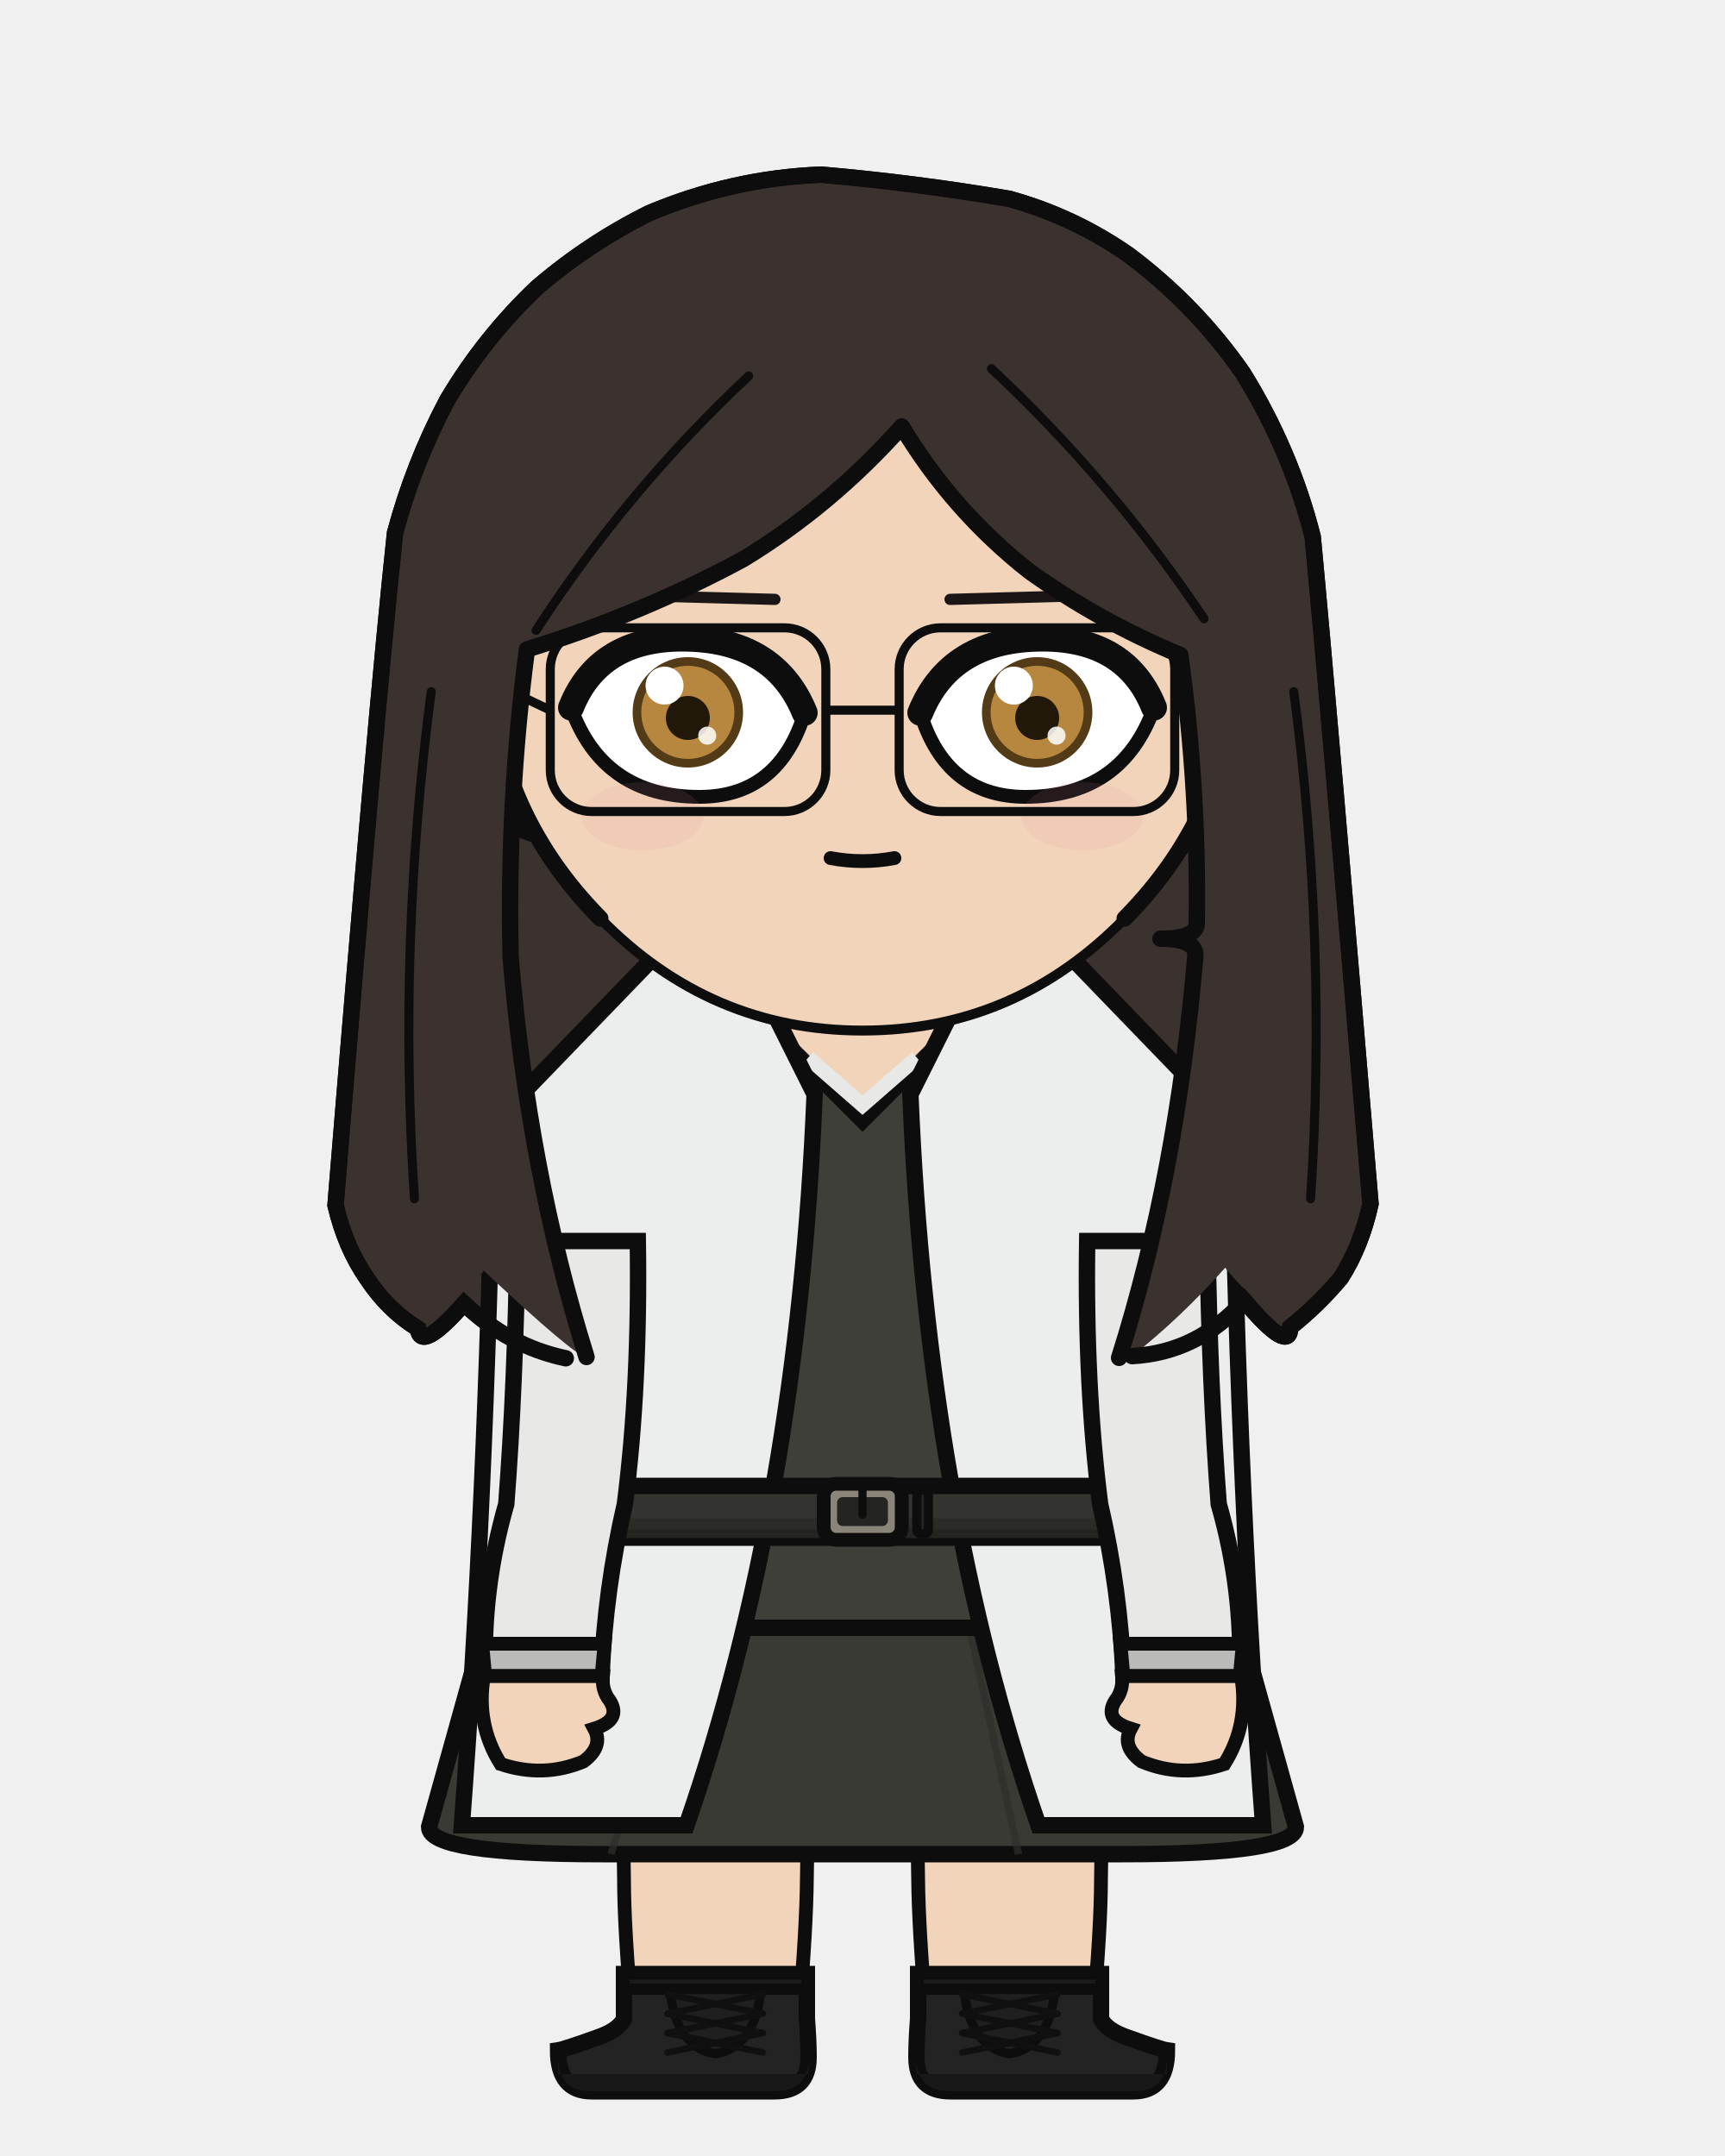
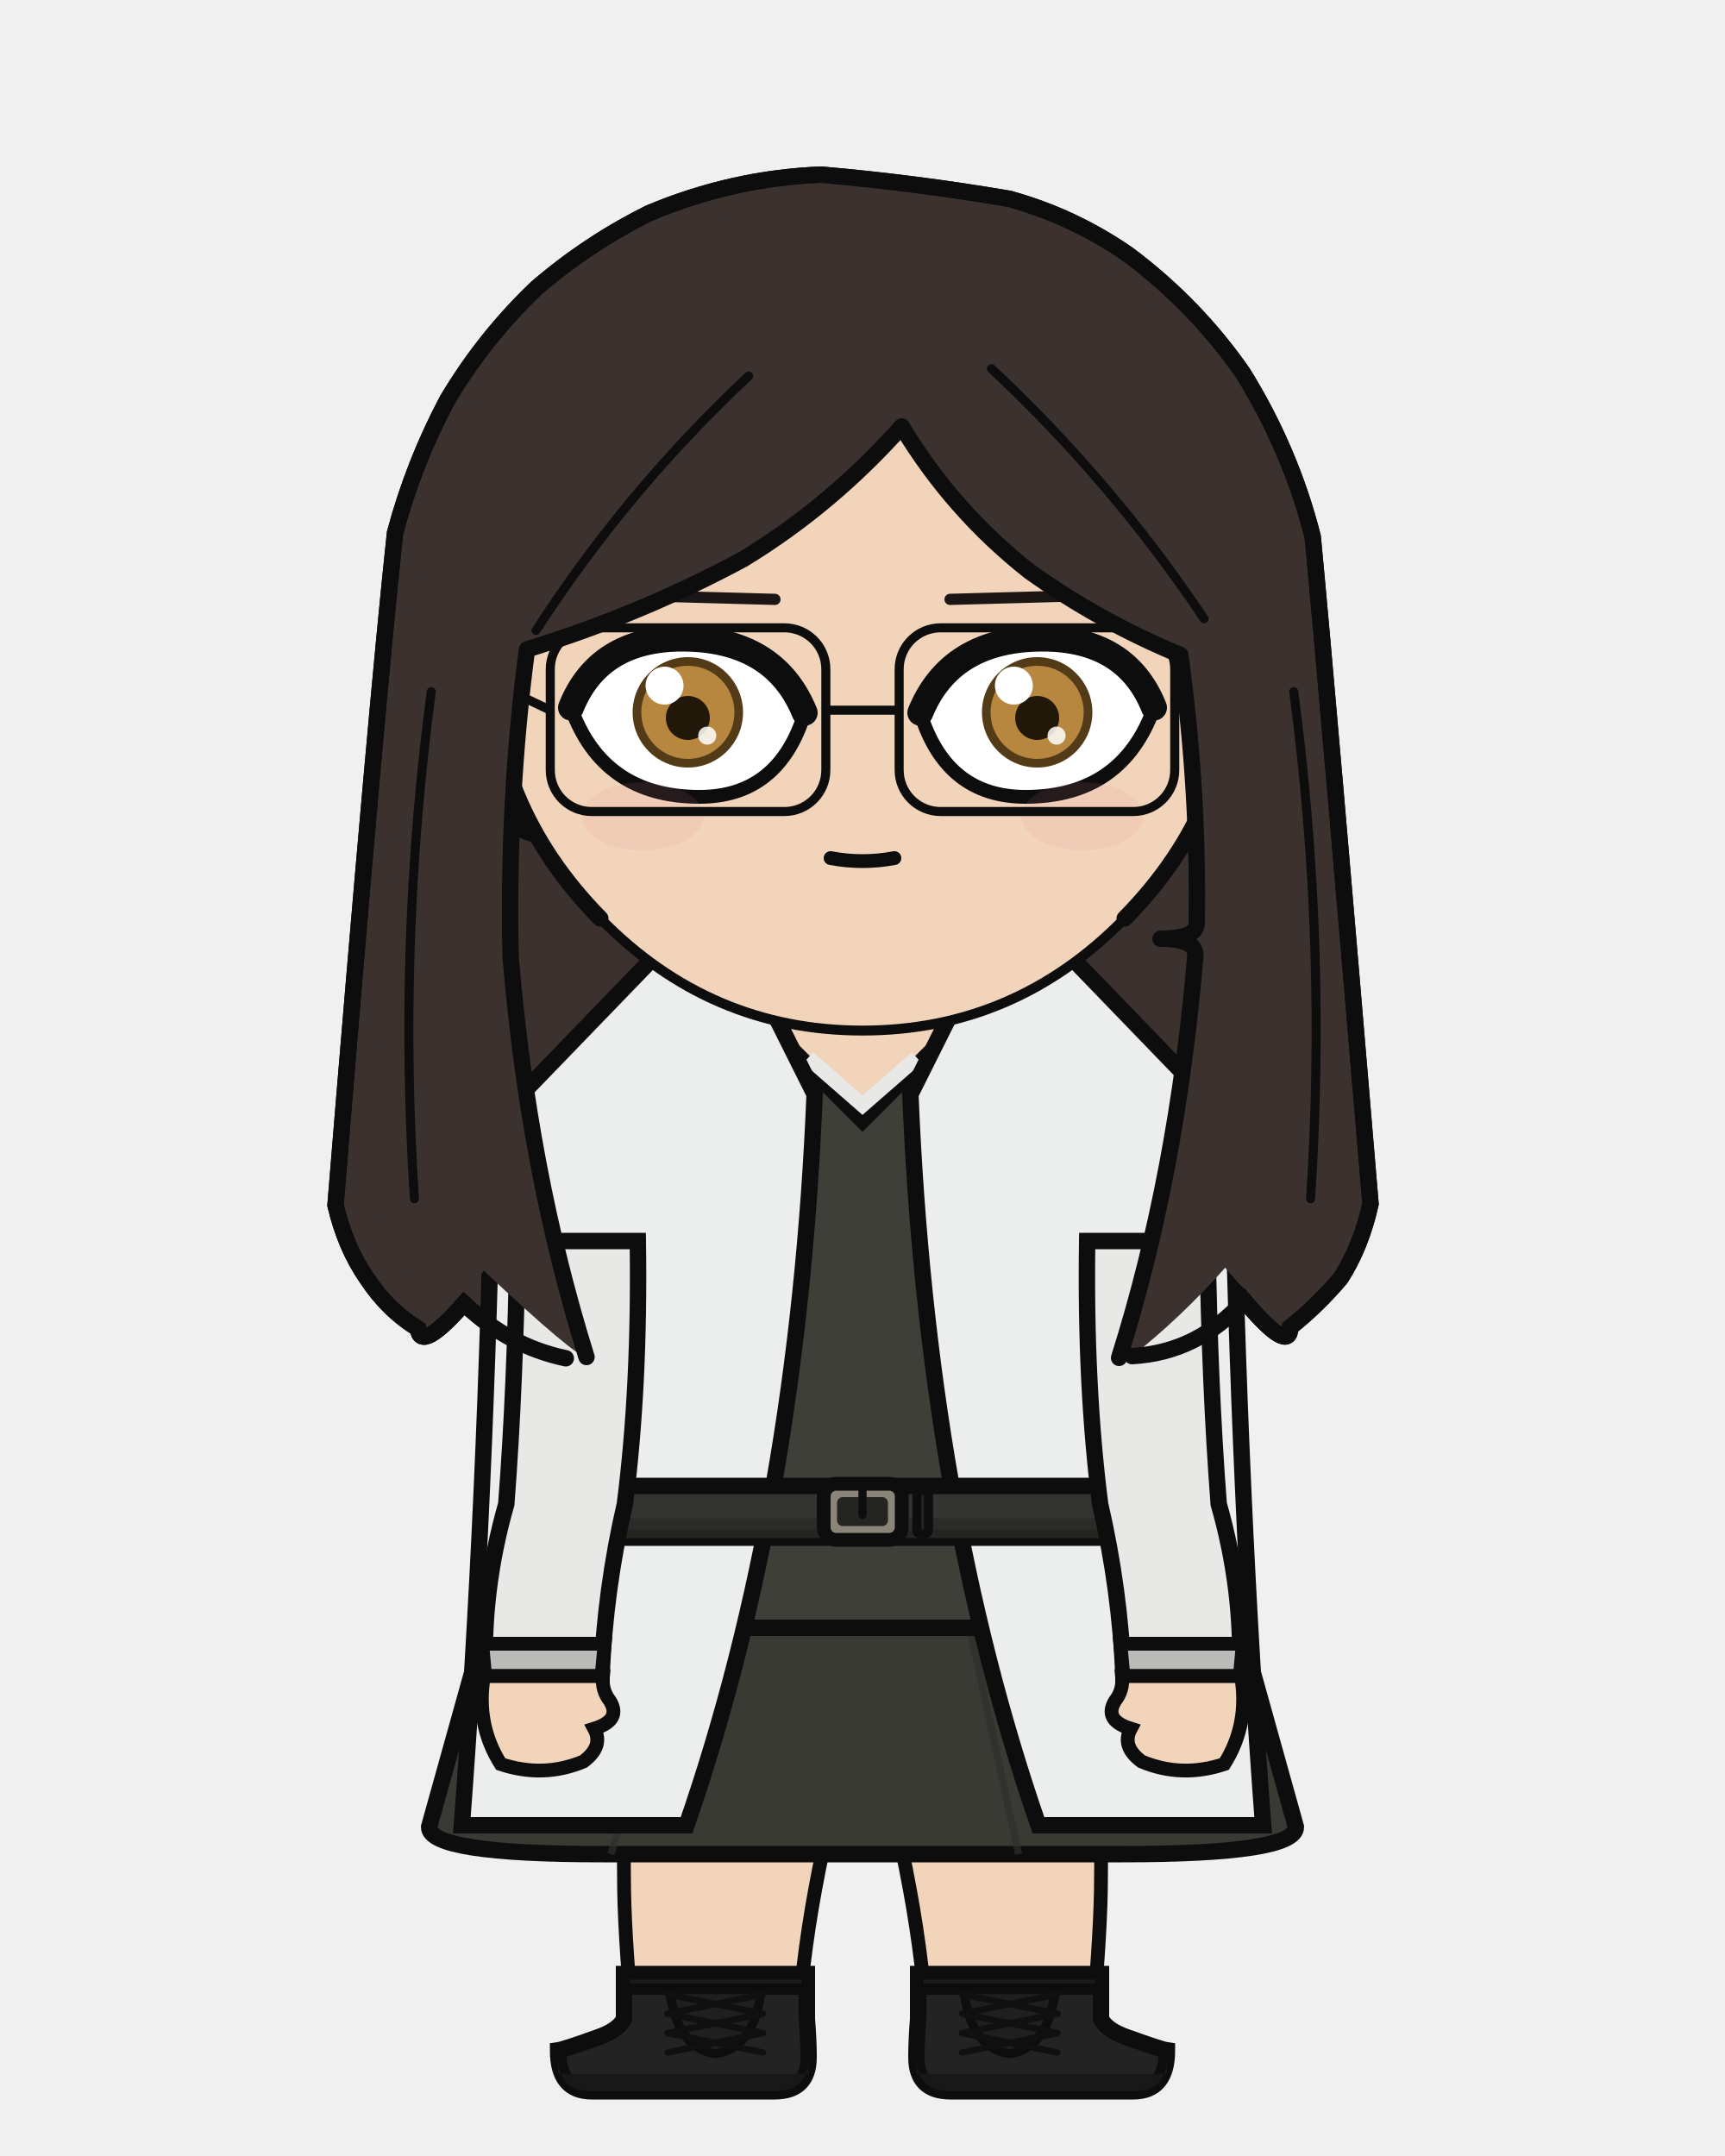
<svg xmlns="http://www.w3.org/2000/svg" width="400" height="500" viewBox="0 0 400 500">
  <defs>
    <clipPath id="hair-front">
      <path d="M 136.0 314.7 Q 122.5 271.5 118.4 221.8 Q 117.6 185.4 122.2 150.6 Q 148.3 142.6 172.3 129.7 Q 192.7 117.3 209.1 98.9 Q 220.9 118.5 238.7 132.5 Q 254.9 144.1 273.7 151.9 Q 278.0 183.2 277.5 214.4 Q 277.1 217.7 269.1 217.7 Q 277.2 217.7 277.2 221.5 Q 272.9 272.5 259.5 314.9 Q 261.0 314.7 262.5 314.5 Q 273.8 305.6 284.1 294.0 Q 294.1 306.1 294.2 299.9 Q 300.2 295.2 305.3 289.1 Q 309.9 282.2 311.9 272.8 Q 302.8 164.0 299.2 125.8 Q 294.3 106.7 283.8 89.7 Q 273.4 74.7 258.6 63.6 Q 246.5 55.2 232.3 51.3 Q 211.7 47.8 190.9 46.0 Q 171.4 46.7 153.1 54.4 Q 139.7 61.1 128.3 70.9 Q 116.6 81.9 108.5 95.6 Q 101.1 109.6 97.0 124.9 Q 92.7 164.7 84.0 273.1 Q 86.1 282.4 90.8 289.2 Q 95.5 296.2 102.1 300.2 Q 102.6 305.7 112.2 294.7 Q 133.6 314.8 136.0 314.7 Z" />
    </clipPath>
  </defs>
  <path d="M 131.2 315.0 Q 117.9 312.2 107.6 302.3 Q 97.5 313.8 96.9 308.1 Q 90.0 303.9 85.1 296.5 Q 80.1 289.3 77.8 279.5 Q 87.1 165.5 91.6 123.6 Q 95.9 107.5 103.7 92.8 Q 112.3 78.3 124.5 66.7 Q 136.5 56.4 150.6 49.4 Q 169.9 41.3 190.4 40.5 Q 212.3 42.4 234.0 46.1 Q 248.9 50.2 261.7 59.1 Q 277.3 70.8 288.2 86.5 Q 299.3 104.4 304.4 124.5 Q 308.2 164.7 317.8 279.2 Q 315.6 289.1 310.9 296.4 Q 305.5 302.8 299.2 307.8 Q 299.1 314.2 288.5 301.6 Q 277.7 313.7 262.5 314.5 Q 196.8 329.1 131.2 315.0 Z" fill="#3b3230" />
  <path d="M 131.2 315.0 Q 117.9 312.2 107.6 302.3 Q 97.5 313.8 96.9 308.1 Q 90.0 303.9 85.1 296.5 Q 80.1 289.3 77.8 279.5 Q 87.1 165.5 91.6 123.6 Q 95.9 107.5 103.7 92.8 Q 112.3 78.3 124.5 66.7 Q 136.5 56.4 150.6 49.4 Q 169.9 41.3 190.4 40.5 Q 212.3 42.4 234.0 46.1 Q 248.9 50.2 261.7 59.1 Q 277.3 70.8 288.2 86.5 Q 299.3 104.4 304.4 124.5 Q 308.2 164.7 317.8 279.2 Q 315.6 289.1 310.9 296.4 Q 305.5 302.8 299.2 307.8 Q 299.1 314.2 288.5 301.6 Q 277.7 313.7 262.5 314.5 Q 196.8 329.1 131.2 315.0 Z" fill="none" stroke="#0d0d0d" stroke-width="3.8" stroke-linecap="round" stroke-linejoin="round" />
  <rect x="179.8" y="225.4" width="40.3" height="40.5" rx="14.1" fill="#f2d4bb" />
  <line x1="179.8" y1="225.4" x2="179.8" y2="265.9" stroke="#0d0d0d" stroke-width="3.8" />
  <line x1="220.2" y1="225.4" x2="220.2" y2="265.9" stroke="#0d0d0d" stroke-width="3.8" />
-   <path d="M 144.5 404.1 L 187.3 404.1 Q 187.3 426.2 187.1 435.7 Q 187.0 447.1 185.2 468.2 L 146.6 468.2 Q 144.7 447.1 144.7 435.7 Q 144.5 426.2 144.5 404.1 Z" fill="#f2d4bb" stroke="#0d0d0d" stroke-width="3.2" />
+   <path d="M 144.5 377.5 L 255.5 377.5 Q 255.5 418.2 255.3 435.7 Q 255.3 447.1 253.4 468.2 L 214.8 468.2 Q 212.7 435.7 200.0 393.8 Q 187.3 435.7 185.2 468.2 L 146.6 468.2 Q 144.7 447.1 144.7 435.7 Q 144.5 418.2 144.5 377.5 Z" fill="#f2d4bb" stroke="#0d0d0d" stroke-width="3.2" stroke-linejoin="round" />
+   <path d="M 144.5 377.5 L 255.5 377.5 L 245.5 400.4 Q 200.0 403.0 154.5 400.4 Z" fill="#e8e4dc" stroke="#0d0d0d" stroke-width="3.2" stroke-linejoin="round" />
  <path d="M 187.1 457.8 L 187.1 468.2 Q 187.5 473.3 187.5 477.1 Q 187.5 485.0 179.6 485.0 L 137.2 485.0 Q 129.4 485.0 129.4 475.5 Q 130.8 475.3 138.3 472.6 Q 143.4 470.9 144.7 468.2 L 144.7 457.8 Z" fill="#232323" stroke="#0d0d0d" stroke-width="3.8" />
  <path d="M 187.5 481.0 L 129.4 481.0 L 129.4 477.1 Q 129.4 485.0 137.2 485.0 L 179.6 485.0 Q 187.5 485.0 187.5 477.1 Z" fill="#181818" />
  <rect x="144.7" y="457.8" width="42.4" height="3.5" fill="#1b1b1b" stroke="#0d0d0d" stroke-width="2.6" />
  <path d="M 155.3 461.4 L 176.5 461.4 Q 175.0 474.9 165.9 476.3 Q 156.8 474.9 155.3 461.4 Z" fill="#1f1f1f" stroke="#0d0d0d" stroke-width="2.1" />
  <line x1="176.9" y1="462.5" x2="154.8" y2="467.0" stroke="#101010" stroke-width="1.5" stroke-linecap="round" />
  <line x1="154.8" y1="462.5" x2="176.9" y2="467.0" stroke="#101010" stroke-width="1.5" stroke-linecap="round" />
  <line x1="176.9" y1="467.0" x2="154.8" y2="471.5" stroke="#101010" stroke-width="1.5" stroke-linecap="round" />
  <line x1="154.8" y1="467.0" x2="176.9" y2="471.5" stroke="#101010" stroke-width="1.5" stroke-linecap="round" />
  <line x1="176.9" y1="471.5" x2="154.8" y2="476.0" stroke="#101010" stroke-width="1.5" stroke-linecap="round" />
  <line x1="154.8" y1="471.5" x2="176.9" y2="476.0" stroke="#101010" stroke-width="1.5" stroke-linecap="round" />
-   <path d="M 212.7 404.1 L 255.5 404.1 Q 255.5 426.2 255.3 435.7 Q 255.3 447.1 253.4 468.2 L 214.8 468.2 Q 213.0 447.1 212.9 435.7 Q 212.7 426.2 212.7 404.1 Z" fill="#f2d4bb" stroke="#0d0d0d" stroke-width="3.2" />
  <path d="M 212.9 457.8 L 212.9 468.2 Q 212.5 473.3 212.5 477.1 Q 212.5 485.0 220.4 485.0 L 262.8 485.0 Q 270.6 485.0 270.6 475.5 Q 269.2 475.3 261.7 472.6 Q 256.6 470.9 255.3 468.2 L 255.3 457.8 Z" fill="#232323" stroke="#0d0d0d" stroke-width="3.8" />
  <path d="M 212.5 481.0 L 270.6 481.0 L 270.6 477.1 Q 270.6 485.0 262.8 485.0 L 220.4 485.0 Q 212.5 485.0 212.5 477.1 Z" fill="#181818" />
  <rect x="212.9" y="457.8" width="42.4" height="3.5" fill="#1b1b1b" stroke="#0d0d0d" stroke-width="2.6" />
  <path d="M 223.5 461.4 L 244.7 461.4 Q 243.2 474.9 234.1 476.3 Q 225.0 474.9 223.5 461.4 Z" fill="#1f1f1f" stroke="#0d0d0d" stroke-width="2.1" />
  <line x1="245.2" y1="462.5" x2="223.1" y2="467.0" stroke="#101010" stroke-width="1.5" stroke-linecap="round" />
  <line x1="223.1" y1="462.5" x2="245.2" y2="467.0" stroke="#101010" stroke-width="1.5" stroke-linecap="round" />
  <line x1="245.2" y1="467.0" x2="223.1" y2="471.5" stroke="#101010" stroke-width="1.5" stroke-linecap="round" />
  <line x1="223.1" y1="467.0" x2="245.2" y2="471.5" stroke="#101010" stroke-width="1.5" stroke-linecap="round" />
  <line x1="245.2" y1="471.5" x2="223.1" y2="476.0" stroke="#101010" stroke-width="1.5" stroke-linecap="round" />
  <line x1="223.1" y1="471.5" x2="245.2" y2="476.0" stroke="#101010" stroke-width="1.5" stroke-linecap="round" />
  <path d="M 120.4 348.8 L 99.5 423.7 Q 99.5 430.0 139.7 430.0 L 260.3 430.0 Q 300.5 430.0 300.5 423.7 L 279.6 348.8 Z" fill="#3a3a35" stroke="#0d0d0d" stroke-width="3.8" />
  <line x1="158.6" y1="373.2" x2="141.7" y2="430.0" stroke="#2e2e2a" stroke-width="1.7" opacity="0.7" />
  <line x1="223.9" y1="373.2" x2="236.2" y2="430.0" stroke="#2e2e2a" stroke-width="1.7" opacity="0.7" />
  <path d="M 183.9 243.7 Q 153.5 259.3 106.9 268.9 Q 104.1 279.3 107.9 287.8 L 122.9 287.8 Q 122.9 321.4 121.6 348.8 Q 113.0 364.6 113.0 377.5 L 287.0 377.5 Q 287.0 364.6 278.4 348.8 Q 277.1 321.4 277.1 287.8 L 292.1 287.8 Q 295.9 279.3 293.1 268.9 Q 257.7 251.3 216.1 243.7 L 200.0 259.8 Z" fill="#3f3f3a" stroke="#0d0d0d" stroke-width="3.8" />
  <path d="M 187.4 245.3 L 200.0 256.3 L 212.6 245.3" fill="none" stroke="#e8e9e6" stroke-width="3.4" />
  <path d="M 188.9 253.8 L 165.7 207.4 L 114.4 260.5 Q 112.7 348.8 107.1 423.3 L 159.2 423.3 Q 185.0 348.8 188.9 253.8 Z" fill="#eceded" stroke="#0d0d0d" stroke-width="3.8" />
  <path d="M 211.1 253.8 L 234.3 207.4 L 285.6 260.5 Q 287.3 348.8 292.9 423.3 L 240.8 423.3 Q 215.0 348.8 211.1 253.8 Z" fill="#eceded" stroke="#0d0d0d" stroke-width="3.8" />
  <rect x="119.2" y="344.6" width="161.6" height="12.0" rx="2.2" fill="#33332f" stroke="#0d0d0d" stroke-width="3.8" />
  <rect x="119.2" y="352.1" width="161.6" height="4.6" rx="2.2" fill="#292925" opacity="0.8" />
  <rect x="191.0" y="344.1" width="18.1" height="13.0" rx="2.9" fill="#8a8578" stroke="#0d0d0d" stroke-width="3.2" />
  <rect x="194.1" y="347.2" width="11.8" height="6.7" rx="1.3" fill="#242421" />
  <line x1="200.0" y1="344.1" x2="200.0" y2="351.3" stroke="#0d0d0d" stroke-width="1.9" stroke-linecap="round" />
  <rect x="212.6" y="345.6" width="2.7" height="10.1" rx="0.8" fill="#242421" stroke="#0d0d0d" stroke-width="2.1" />
  <path d="M 147.9 287.8 L 120.0 287.8 Q 119.5 321.4 117.4 348.8 Q 111.7 368.7 112.5 388.7 L 139.5 388.7 Q 140.3 368.7 144.9 348.8 Q 148.4 321.4 147.9 287.8 Z" fill="#e8e9e6" stroke="#0d0d0d" stroke-width="3.8" />
  <path d="M 111.8 381.2 L 140.2 381.2 L 139.5 388.7 L 112.5 388.7 Z" fill="#babab8" stroke="#0d0d0d" stroke-width="3.2" />
  <path d="M 112.2 388.7 Q 110.3 399.9 116.1 409.1 Q 126.0 412.4 135.3 408.5 Q 140.0 405.0 137.8 400.9 Q 144.2 398.9 141.4 394.4 Q 139.5 392.0 139.8 388.7 Z" fill="#f2d4bb" stroke="#0d0d0d" stroke-width="3.2" />
  <path d="M 252.1 287.8 L 280.0 287.8 Q 280.5 321.4 282.6 348.8 Q 288.3 368.7 287.5 388.7 L 260.5 388.7 Q 259.7 368.7 255.1 348.8 Q 251.6 321.4 252.1 287.8 Z" fill="#e8e9e6" stroke="#0d0d0d" stroke-width="3.8" />
  <path d="M 259.8 381.2 L 288.2 381.2 L 287.5 388.7 L 260.5 388.7 Z" fill="#babab8" stroke="#0d0d0d" stroke-width="3.2" />
  <path d="M 287.8 388.7 Q 289.7 399.9 283.9 409.1 Q 274.0 412.4 264.7 408.5 Q 260.0 405.0 262.2 400.9 Q 255.8 398.9 258.6 394.4 Q 260.5 392.0 260.2 388.7 Z" fill="#f2d4bb" stroke="#0d0d0d" stroke-width="3.2" />
  <path d="M 113.1 153.2 Q 108.1 153.5 104.9 158.7 Q 102.2 164.3 104.0 173.5 Q 106.7 180.0 110.7 184.8 Q 118.2 192.2 124.7 193.7 Z" fill="#f2d4bb" />
  <path d="M 113.1 153.2 Q 108.1 153.5 104.9 158.7 Q 102.2 164.3 104.0 173.5 Q 106.7 180.0 110.7 184.8 Q 118.2 192.2 124.7 193.7" fill="none" stroke="#0d0d0d" stroke-width="3.8" stroke-linecap="round" />
  <path d="M 106.6 169.6 Q 105.6 165.1 106.4 163.5 Q 107.3 162.5 108.9 163.7 Q 110.8 166.9 112.9 170.5 Q 110.9 170.6 112.6 178.1 Q 115.4 182.8 117.1 182.8" fill="none" stroke="#0d0d0d" stroke-width="2.1" stroke-linecap="round" />
  <path d="M 286.9 153.2 Q 291.9 153.5 295.1 158.7 Q 297.8 164.3 296.0 173.5 Q 293.3 180.0 289.3 184.8 Q 281.8 192.2 275.3 193.7 Z" fill="#f2d4bb" />
  <path d="M 286.9 153.2 Q 291.9 153.5 295.1 158.7 Q 297.8 164.3 296.0 173.5 Q 293.3 180.0 289.3 184.8 Q 281.8 192.2 275.3 193.7" fill="none" stroke="#0d0d0d" stroke-width="3.8" stroke-linecap="round" />
  <path d="M 293.4 169.6 Q 294.4 165.1 293.6 163.5 Q 292.7 162.5 291.1 163.7 Q 289.2 166.9 287.1 170.5 Q 289.1 170.6 287.4 178.1 Q 284.6 182.8 282.9 182.8" fill="none" stroke="#0d0d0d" stroke-width="2.1" stroke-linecap="round" />
  <path d="M 200.0 62.6 Q 236.1 62.6 261.6 88.3 Q 287.1 114.1 286.9 150.6 Q 286.4 187.1 260.8 213.0 Q 235.4 239.0 200.0 239.0 Q 164.6 239.0 139.2 213.0 Q 113.6 187.1 113.1 150.6 Q 112.9 114.1 138.4 88.3 Q 163.9 62.6 200.0 62.6 Z" fill="#f2d4bb" />
  <path d="M 139.2 213.0 Q 113.6 187.1 113.1 150.6 Q 112.9 114.1 138.4 88.3 Q 163.9 62.6 200.0 62.6 Q 236.1 62.6 261.6 88.3 Q 287.1 114.1 286.9 150.6 Q 286.4 187.1 260.8 213.0" fill="none" stroke="#0d0d0d" stroke-width="3.8" stroke-linecap="round" />
  <path d="M 260.8 213.0 Q 235.4 239.0 200.0 239.0 Q 164.6 239.0 139.2 213.0" fill="none" stroke="#0d0d0d" stroke-width="2.3" stroke-linecap="round" />
  <line x1="179.7" y1="139.0" x2="139.4" y2="137.9" stroke="#1b1615" stroke-width="2.6" stroke-linecap="round" />
  <defs>
    <clipPath id="eye-l">
      <path d="M 186.6 165.3 Q 179.6 148.1 158.2 148.1 Q 138.8 148.1 132.4 164.1 Q 139.8 184.8 162.2 184.8 Q 180.6 184.8 186.6 165.3 Z" />
    </clipPath>
  </defs>
  <path d="M 186.6 165.3 Q 179.6 148.1 158.2 148.1 Q 138.8 148.1 132.4 164.1 Q 139.8 184.8 162.2 184.8 Q 180.6 184.8 186.6 165.3 Z" fill="white" stroke="#0d0d0d" stroke-width="3.2" />
  <g clip-path="url(#eye-l)">
    <circle cx="159.5" cy="165.2" r="12.8" fill="#533b18" />
    <circle cx="159.5" cy="165.2" r="10.8" fill="#b8873f" />
    <circle cx="159.5" cy="166.5" r="5.1" fill="#21180a" />
    <circle cx="154.1" cy="159.0" r="4.4" fill="white" />
    <circle cx="164.0" cy="170.6" r="2.1" fill="white" opacity="0.85" />
  </g>
  <path d="M 186.6 165.3 Q 179.6 148.1 158.2 148.1 Q 138.8 148.1 132.4 164.1" fill="none" stroke="#0d0d0d" stroke-width="6.0" stroke-linecap="round" />
  <line x1="220.3" y1="139.0" x2="260.6" y2="137.9" stroke="#1b1615" stroke-width="2.6" stroke-linecap="round" />
  <defs>
    <clipPath id="eye-r">
      <path d="M 213.4 165.3 Q 220.4 148.1 241.8 148.1 Q 261.2 148.1 267.6 164.1 Q 260.2 184.8 237.8 184.8 Q 219.4 184.8 213.4 165.3 Z" />
    </clipPath>
  </defs>
  <path d="M 213.4 165.3 Q 220.4 148.1 241.8 148.1 Q 261.2 148.1 267.6 164.1 Q 260.2 184.8 237.8 184.8 Q 219.4 184.8 213.4 165.3 Z" fill="white" stroke="#0d0d0d" stroke-width="3.2" />
  <g clip-path="url(#eye-r)">
    <circle cx="240.5" cy="165.2" r="12.8" fill="#533b18" />
    <circle cx="240.5" cy="165.2" r="10.8" fill="#b8873f" />
    <circle cx="240.5" cy="166.5" r="5.1" fill="#21180a" />
    <circle cx="235.1" cy="159.0" r="4.4" fill="white" />
    <circle cx="245.0" cy="170.6" r="2.1" fill="white" opacity="0.85" />
  </g>
  <path d="M 213.4 165.3 Q 220.4 148.1 241.8 148.1 Q 261.2 148.1 267.6 164.1" fill="none" stroke="#0d0d0d" stroke-width="6.0" stroke-linecap="round" />
  <path d="M 192.6 199.0 Q 200.0 200.4 207.4 199.0" fill="none" stroke="#0d0d0d" stroke-width="3.2" stroke-linecap="round" />
  <ellipse cx="149.0" cy="189.3" rx="14.1" ry="7.9" fill="#e8879a" opacity="0.11" />
  <ellipse cx="251.0" cy="189.3" rx="14.1" ry="7.9" fill="#e8879a" opacity="0.11" />
  <rect x="127.6" y="145.6" width="63.9" height="42.6" rx="9.6" fill="none" stroke="#0d0d0d" stroke-width="2.1" />
  <rect x="208.5" y="145.6" width="63.9" height="42.6" rx="9.6" fill="none" stroke="#0d0d0d" stroke-width="2.1" />
  <path d="M 191.5 164.7 L 208.5 164.7" fill="none" stroke="#0d0d0d" stroke-width="2.1" />
  <path d="M 127.6 164.7 L 113.5 158.0" fill="none" stroke="#0d0d0d" stroke-width="2.1" />
  <path d="M 272.4 164.7 L 286.5 158.0" fill="none" stroke="#0d0d0d" stroke-width="2.1" />
  <path d="M 136.0 314.7 Q 122.5 271.5 118.4 221.8 Q 117.6 185.4 122.2 150.6 Q 148.3 142.6 172.3 129.7 Q 192.7 117.3 209.1 98.9 Q 220.9 118.5 238.7 132.5 Q 254.9 144.1 273.7 151.9 Q 278.0 183.2 277.5 214.4 Q 277.1 217.7 269.1 217.7 Q 277.2 217.7 277.2 221.5 Q 272.9 272.5 259.5 314.9 Q 261.0 314.7 262.5 314.5 Q 273.8 305.6 284.1 294.0 Q 294.1 306.1 294.2 299.9 Q 300.2 295.2 305.3 289.1 Q 309.9 282.2 311.9 272.8 Q 302.8 164.0 299.2 125.8 Q 294.3 106.7 283.8 89.7 Q 273.4 74.7 258.6 63.6 Q 246.5 55.2 232.3 51.3 Q 211.7 47.8 190.9 46.0 Q 171.4 46.7 153.1 54.4 Q 139.7 61.1 128.3 70.9 Q 116.6 81.9 108.5 95.6 Q 101.1 109.6 97.0 124.9 Q 92.7 164.7 84.0 273.1 Q 86.1 282.4 90.8 289.2 Q 95.5 296.2 102.1 300.2 Q 102.6 305.7 112.2 294.7 Q 133.6 314.8 136.0 314.7 Z" fill="#3b3230" />
  <path d="M 136.0 314.7 Q 122.5 271.5 118.4 221.8 Q 117.6 185.4 122.2 150.6 Q 148.3 142.6 172.3 129.7 Q 192.7 117.3 209.1 98.9 Q 220.9 118.5 238.7 132.5 Q 254.9 144.1 273.7 151.9 Q 278.0 183.2 277.5 214.4 Q 277.1 217.7 269.1 217.7 Q 277.2 217.7 277.2 221.5 Q 272.9 272.5 259.5 314.9" fill="none" stroke="#0d0d0d" stroke-width="3.8" stroke-linecap="round" stroke-linejoin="round" />
  <path d="M 262.5 314.5 Q 277.7 313.7 288.5 301.6 Q 299.1 314.2 299.2 307.8 Q 305.5 302.8 310.9 296.4 Q 315.6 289.1 317.8 279.2 Q 308.2 164.7 304.4 124.5 Q 299.3 104.4 288.2 86.5 Q 277.3 70.8 261.7 59.1 Q 248.9 50.2 234.0 46.1" fill="none" stroke="#0d0d0d" stroke-width="3.8" stroke-linecap="round" />
  <path d="M 131.2 315.0 Q 117.9 312.2 107.6 302.3 Q 97.5 313.8 96.9 308.1 Q 90.0 303.9 85.1 296.5 Q 80.1 289.3 77.8 279.5 Q 87.1 165.5 91.6 123.6 Q 95.9 107.5 103.7 92.8 Q 112.3 78.3 124.5 66.7 Q 136.5 56.4 150.6 49.4 Q 169.9 41.3 190.4 40.5 Q 212.3 42.4 234.0 46.1" fill="none" stroke="#0d0d0d" stroke-width="3.8" stroke-linecap="round" />
  <path d="M 173.6 87.2 Q 145.4 113.6 124.3 146.2" fill="none" stroke="#0d0d0d" stroke-width="2.1" stroke-linecap="round" clip-path="url(#hair-front)" />
  <path d="M 229.9 85.5 Q 258.1 111.9 279.2 143.5" fill="none" stroke="#0d0d0d" stroke-width="2.1" stroke-linecap="round" clip-path="url(#hair-front)" />
  <path d="M 100.0 160.4 Q 92.2 219.2 96.1 278.0" fill="none" stroke="#0d0d0d" stroke-width="2.1" stroke-linecap="round" clip-path="url(#hair-front)" />
  <path d="M 300.0 160.4 Q 307.8 219.2 303.9 278.0" fill="none" stroke="#0d0d0d" stroke-width="2.1" stroke-linecap="round" clip-path="url(#hair-front)" />
</svg>
